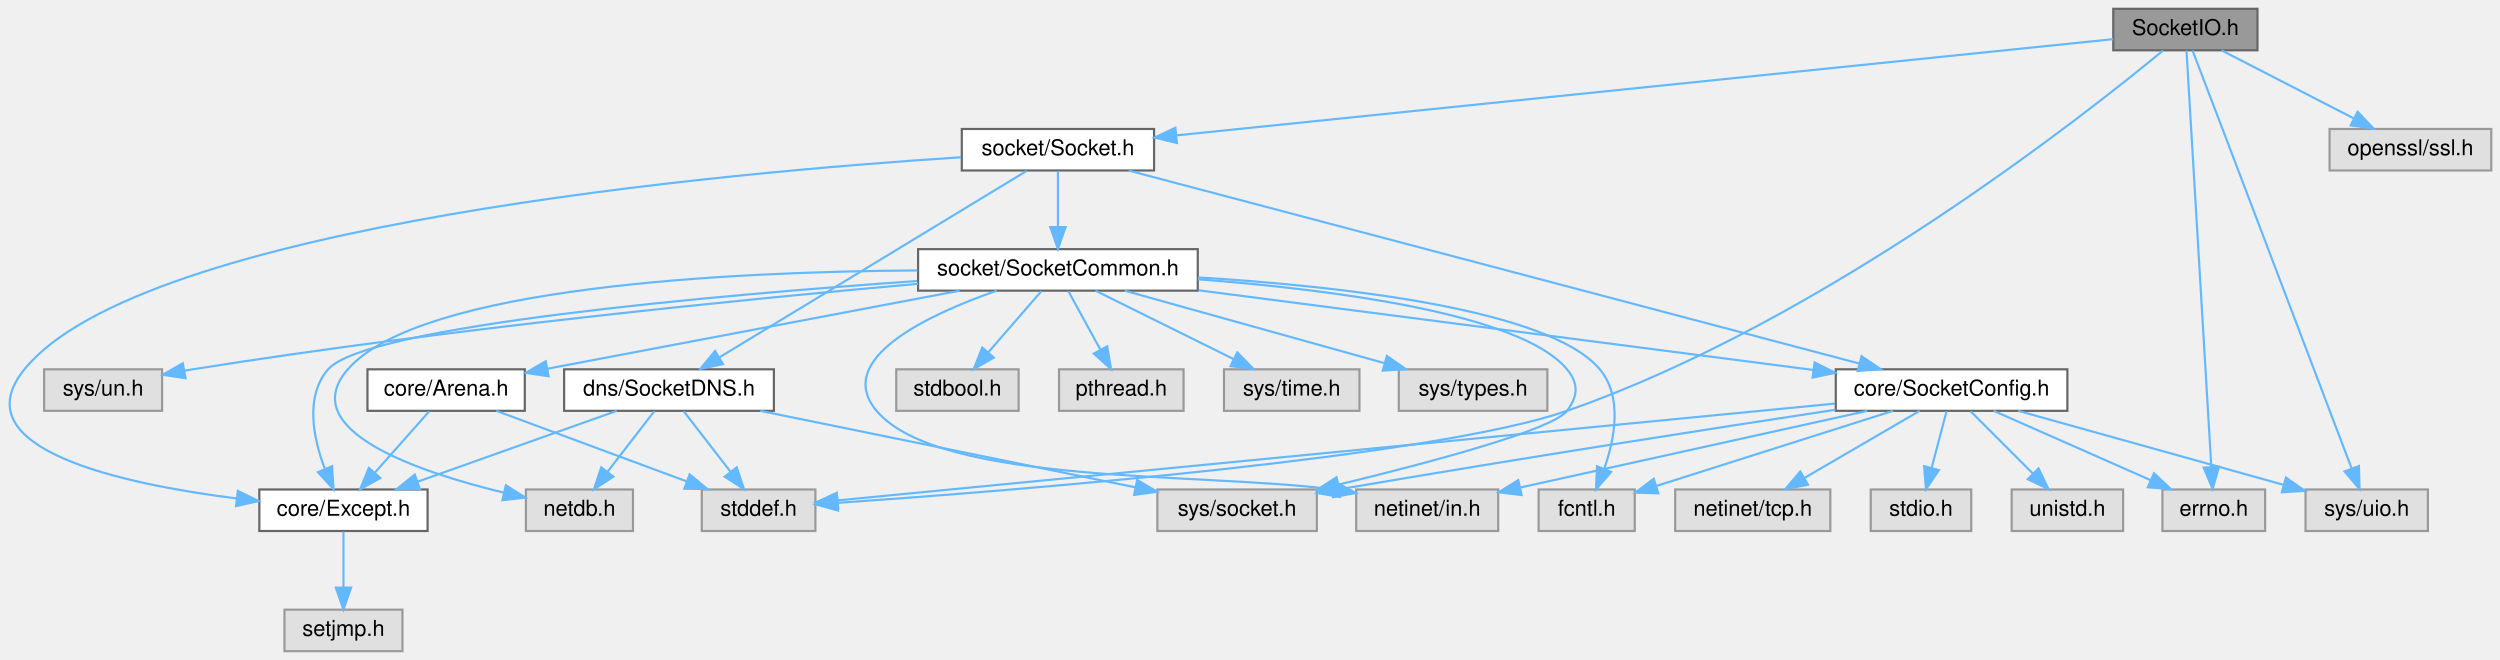
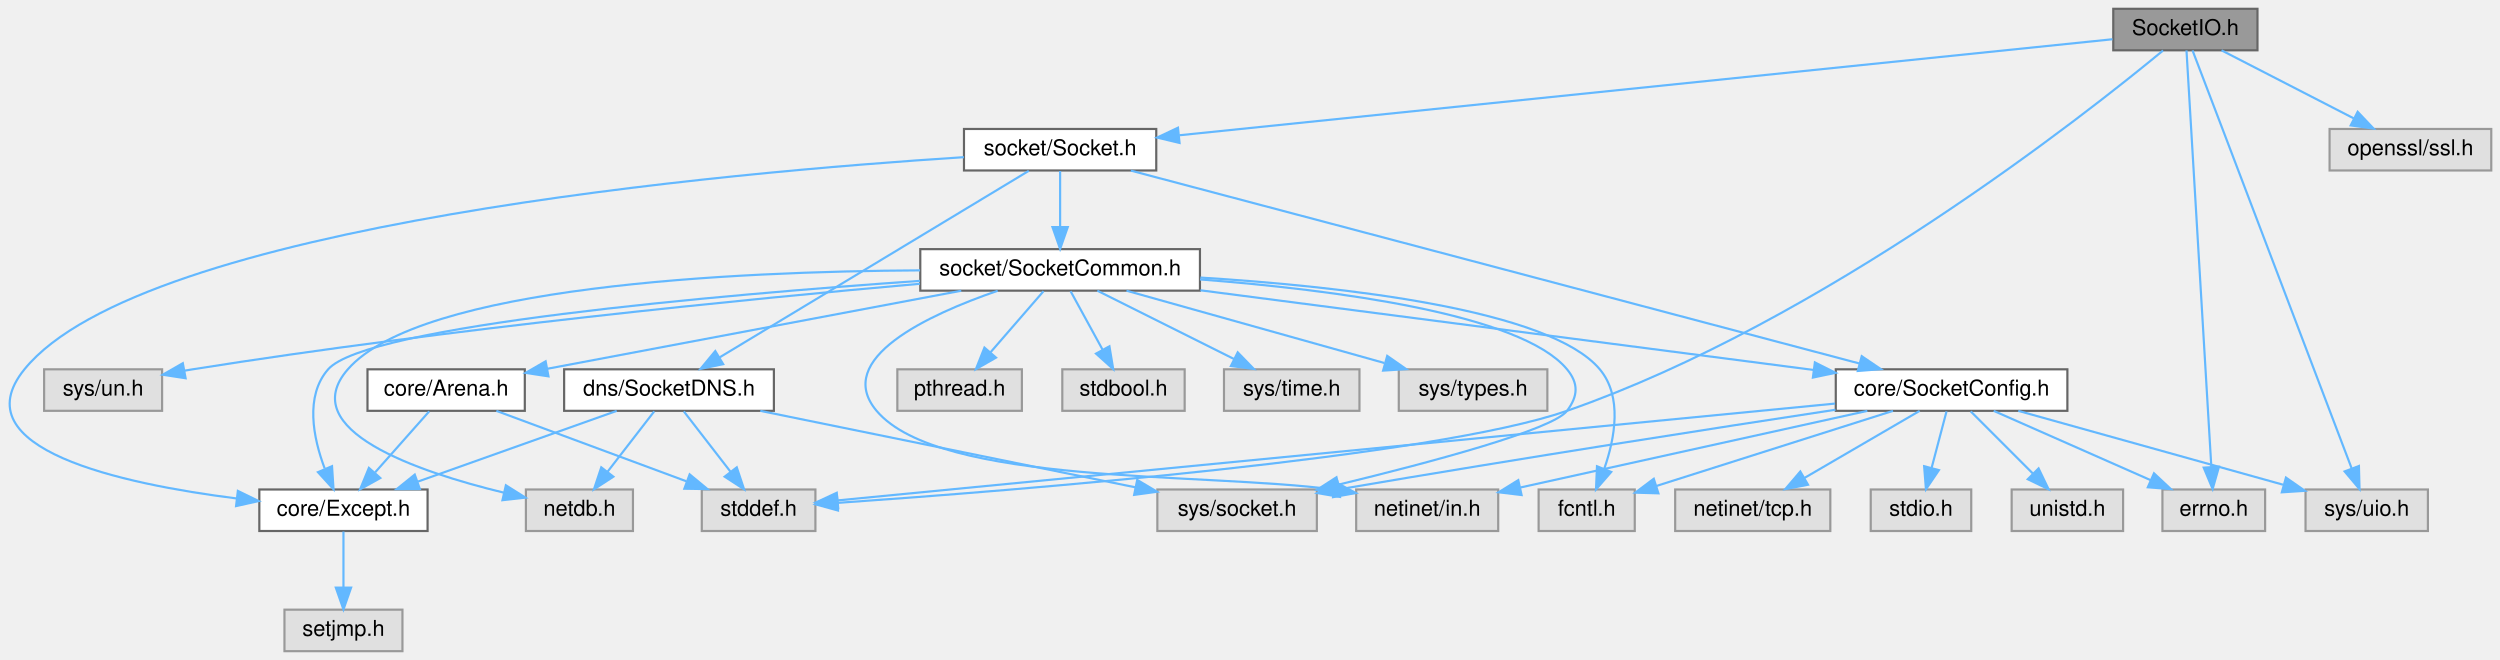
<svg xmlns="http://www.w3.org/2000/svg" xmlns:xlink="http://www.w3.org/1999/xlink" width="1144pt" height="302pt" viewBox="0.00 0.00 1144.19 302.00">
  <g id="graph0" class="graph" transform="scale(1 1) rotate(0) translate(4 298)">
    <g id="Node000001" class="node">
      <g id="a_Node000001">
-         <a xlink:title=" ">
+         <a xlink:title="Internal I/O abstraction layer for socket operations with TLS support.">
          <polygon fill="#999999" stroke="#666666" points="1029.19,-294 963.19,-294 963.19,-275 1029.19,-275 1029.19,-294" />
          <text text-anchor="middle" x="996.19" y="-282" font-family="Helvetica,sans-Serif" font-size="10.00">SocketIO.h</text>
        </a>
      </g>
    </g>
    <g id="Node000002" class="node">
      <g id="a_Node000002">
-         <a xlink:href="Socket_8h.html" target="_top" xlink:title=" ">
-           <polygon fill="white" stroke="#666666" points="524.19,-239 436.19,-239 436.19,-220 524.19,-220 524.19,-239" />
-           <text text-anchor="middle" x="480.19" y="-227" font-family="Helvetica,sans-Serif" font-size="10.00">socket/Socket.h</text>
+         <a xlink:href="Socket_8h.html" target="_top" xlink:title="High-level TCP/IP and Unix domain socket interface.">
+           <polygon fill="white" stroke="#666666" points="525.19,-239 437.19,-239 437.19,-220 525.19,-220 525.19,-239" />
+           <text text-anchor="middle" x="481.19" y="-227" font-family="Helvetica,sans-Serif" font-size="10.00">socket/Socket.h</text>
        </a>
      </g>
    </g>
    <g id="edge1_Node000001_Node000002" class="edge">
      <g id="a_edge1_Node000001_Node000002">
        <a xlink:title=" ">
-           <path fill="none" stroke="#63b8ff" d="M963.13,-280.1C876.37,-271.19 641.56,-247.08 534.6,-236.09" />
-           <polygon fill="#63b8ff" stroke="#63b8ff" points="534.65,-232.58 524.35,-235.04 533.94,-239.54 534.65,-232.58" />
+           <path fill="none" stroke="#63b8ff" d="M962.8,-280.06C875.98,-271.13 642.5,-247.1 535.77,-236.12" />
+           <polygon fill="#63b8ff" stroke="#63b8ff" points="535.85,-232.61 525.54,-235.06 535.13,-239.57 535.85,-232.61" />
        </a>
      </g>
    </g>
    <g id="Node000006" class="node">
      <g id="a_Node000006">
        <a xlink:title=" ">
          <polygon fill="#e0e0e0" stroke="#999999" points="1032.69,-74 985.69,-74 985.69,-55 1032.69,-55 1032.69,-74" />
          <text text-anchor="middle" x="1009.19" y="-62" font-family="Helvetica,sans-Serif" font-size="10.00">errno.h</text>
        </a>
      </g>
    </g>
    <g id="edge34_Node000001_Node000006" class="edge">
      <g id="a_edge34_Node000001_Node000006">
        <a xlink:title=" ">
-           <path fill="none" stroke="#63b8ff" d="M996.7,-274.95C998.61,-242.95 1005.36,-129.68 1008.06,-84.4" />
+           <path fill="none" stroke="#63b8ff" d="M996.7,-274.95C998.61,-242.95 1005.37,-129.68 1008.07,-84.4" />
          <polygon fill="#63b8ff" stroke="#63b8ff" points="1011.57,-84.41 1008.67,-74.22 1004.58,-84 1011.57,-84.41" />
        </a>
      </g>
    </g>
    <g id="Node000010" class="node">
      <g id="a_Node000010">
        <a xlink:title=" ">
          <polygon fill="#e0e0e0" stroke="#999999" points="369.19,-74 317.19,-74 317.19,-55 369.19,-55 369.19,-74" />
          <text text-anchor="middle" x="343.19" y="-62" font-family="Helvetica,sans-Serif" font-size="10.00">stddef.h</text>
        </a>
      </g>
    </g>
    <g id="edge35_Node000001_Node000010" class="edge">
      <g id="a_edge35_Node000001_Node000010">
        <a xlink:title=" ">
-           <path fill="none" stroke="#63b8ff" d="M985.99,-274.91C950.84,-245.86 830.49,-150.81 713.19,-110 652,-88.71 460.13,-73.5 379.47,-67.88" />
-           <polygon fill="#63b8ff" stroke="#63b8ff" points="379.52,-64.38 369.3,-67.18 379.04,-71.36 379.52,-64.38" />
+           <path fill="none" stroke="#63b8ff" d="M985.99,-274.91C950.85,-245.86 830.49,-150.81 713.19,-110 652.01,-88.71 460.13,-73.5 379.48,-67.88" />
+           <polygon fill="#63b8ff" stroke="#63b8ff" points="379.52,-64.38 369.31,-67.18 379.04,-71.36 379.52,-64.38" />
        </a>
      </g>
    </g>
    <g id="Node000013" class="node">
      <g id="a_Node000013">
        <a xlink:title=" ">
          <polygon fill="#e0e0e0" stroke="#999999" points="1107.19,-74 1051.19,-74 1051.19,-55 1107.19,-55 1107.19,-74" />
          <text text-anchor="middle" x="1079.19" y="-62" font-family="Helvetica,sans-Serif" font-size="10.00">sys/uio.h</text>
        </a>
      </g>
    </g>
    <g id="edge36_Node000001_Node000013" class="edge">
      <g id="a_edge36_Node000001_Node000013">
        <a xlink:title=" ">
-           <path fill="none" stroke="#63b8ff" d="M999.45,-274.97C1002.88,-266.01 1008.42,-251.52 1013.19,-239 1034.75,-182.43 1060.21,-115.46 1072.23,-83.81" />
-           <polygon fill="#63b8ff" stroke="#63b8ff" points="1075.62,-84.76 1075.9,-74.17 1069.07,-82.27 1075.62,-84.76" />
+           <path fill="none" stroke="#63b8ff" d="M999.46,-274.97C1002.88,-266.01 1008.42,-251.52 1013.19,-239 1034.76,-182.43 1060.21,-115.46 1072.24,-83.81" />
+           <polygon fill="#63b8ff" stroke="#63b8ff" points="1075.62,-84.76 1075.9,-74.17 1069.08,-82.27 1075.62,-84.76" />
        </a>
      </g>
    </g>
    <g id="Node000024" class="node">
      <g id="a_Node000024">
        <a xlink:title=" ">
          <polygon fill="#e0e0e0" stroke="#999999" points="1136.19,-239 1062.19,-239 1062.19,-220 1136.19,-220 1136.19,-239" />
          <text text-anchor="middle" x="1099.19" y="-227" font-family="Helvetica,sans-Serif" font-size="10.00">openssl/ssl.h</text>
        </a>
      </g>
    </g>
    <g id="edge37_Node000001_Node000024" class="edge">
      <g id="a_edge37_Node000001_Node000024">
        <a xlink:title=" ">
-           <path fill="none" stroke="#63b8ff" d="M1012.74,-274.98C1029.08,-266.57 1054.32,-253.59 1073.32,-243.81" />
+           <path fill="none" stroke="#63b8ff" d="M1012.74,-274.98C1029.09,-266.57 1054.33,-253.59 1073.32,-243.81" />
          <polygon fill="#63b8ff" stroke="#63b8ff" points="1075.05,-246.86 1082.34,-239.17 1071.85,-240.63 1075.05,-246.86" />
        </a>
      </g>
    </g>
    <g id="Node000003" class="node">
      <g id="a_Node000003">
-         <a xlink:href="Except_8h.html" target="_top" xlink:title=" ">
+         <a xlink:href="Except_8h.html" target="_top" xlink:title="Structured exception handling for C with TRY/EXCEPT/FINALLY blocks.">
          <polygon fill="white" stroke="#666666" points="191.69,-74 114.69,-74 114.69,-55 191.69,-55 191.69,-74" />
          <text text-anchor="middle" x="153.19" y="-62" font-family="Helvetica,sans-Serif" font-size="10.00">core/Except.h</text>
        </a>
      </g>
    </g>
    <g id="edge2_Node000002_Node000003" class="edge">
      <g id="a_edge2_Node000002_Node000003">
        <a xlink:title=" ">
-           <path fill="none" stroke="#63b8ff" d="M435.85,-226.05C328.8,-219.13 61.06,-195.38 7.19,-129 -22.35,-92.61 51.31,-76.56 104.4,-69.88" />
+           <path fill="none" stroke="#63b8ff" d="M437.16,-226.09C330.15,-219.23 61.25,-195.59 7.19,-129 -22.35,-92.61 51.3,-76.57 104.4,-69.88" />
          <polygon fill="#63b8ff" stroke="#63b8ff" points="104.86,-73.35 114.38,-68.7 104.04,-66.4 104.86,-73.35" />
        </a>
      </g>
    </g>
    <g id="Node000005" class="node">
      <g id="a_Node000005">
-         <a xlink:href="SocketConfig_8h.html" target="_top" xlink:title=" ">
+         <a xlink:href="SocketConfig_8h.html" target="_top" xlink:title="Compile-time configuration and platform detection for the socket library.">
          <polygon fill="white" stroke="#666666" points="942.19,-129 836.19,-129 836.19,-110 942.19,-110 942.19,-129" />
          <text text-anchor="middle" x="889.19" y="-117" font-family="Helvetica,sans-Serif" font-size="10.00">core/SocketConfig.h</text>
        </a>
      </g>
    </g>
    <g id="edge4_Node000002_Node000005" class="edge">
      <g id="a_edge4_Node000002_Node000005">
        <a xlink:title=" ">
-           <path fill="none" stroke="#63b8ff" d="M512.62,-219.94C586.08,-200.54 765.11,-153.26 847.02,-131.63" />
-           <polygon fill="#63b8ff" stroke="#63b8ff" points="847.98,-135 856.75,-129.07 846.19,-128.23 847.98,-135" />
+           <path fill="none" stroke="#63b8ff" d="M513.55,-219.94C586.83,-200.54 765.42,-153.26 847.13,-131.63" />
+           <polygon fill="#63b8ff" stroke="#63b8ff" points="848.06,-135.01 856.83,-129.07 846.27,-128.24 848.06,-135.01" />
        </a>
      </g>
    </g>
    <g id="Node000015" class="node">
      <g id="a_Node000015">
-         <a xlink:href="SocketDNS_8h.html" target="_top" xlink:title=" ">
+         <a xlink:href="SocketDNS_8h.html" target="_top" xlink:title="Asynchronous DNS resolution API.">
          <polygon fill="white" stroke="#666666" points="350.19,-129 254.19,-129 254.19,-110 350.19,-110 350.19,-129" />
          <text text-anchor="middle" x="302.19" y="-117" font-family="Helvetica,sans-Serif" font-size="10.00">dns/SocketDNS.h</text>
        </a>
      </g>
    </g>
    <g id="edge14_Node000002_Node000015" class="edge">
      <g id="a_edge14_Node000002_Node000015">
        <a xlink:title=" ">
-           <path fill="none" stroke="#63b8ff" d="M465.92,-219.84C435.2,-201.2 362.54,-157.11 325.21,-134.46" />
-           <polygon fill="#63b8ff" stroke="#63b8ff" points="326.89,-131.39 316.52,-129.2 323.26,-137.38 326.89,-131.39" />
+           <path fill="none" stroke="#63b8ff" d="M466.85,-219.84C435.95,-201.2 362.88,-157.11 325.34,-134.46" />
+           <polygon fill="#63b8ff" stroke="#63b8ff" points="326.98,-131.37 316.61,-129.2 323.36,-137.36 326.98,-131.37" />
        </a>
      </g>
    </g>
    <g id="Node000017" class="node">
      <g id="a_Node000017">
-         <a xlink:href="SocketCommon_8h.html" target="_top" xlink:title=" ">
-           <polygon fill="white" stroke="#666666" points="544.19,-184 416.19,-184 416.19,-165 544.19,-165 544.19,-184" />
-           <text text-anchor="middle" x="480.19" y="-172" font-family="Helvetica,sans-Serif" font-size="10.00">socket/SocketCommon.h</text>
+         <a xlink:href="SocketCommon_8h.html" target="_top" xlink:title="Common utilities shared between Socket and SocketDgram modules.">
+           <polygon fill="white" stroke="#666666" points="545.19,-184 417.19,-184 417.19,-165 545.19,-165 545.19,-184" />
+           <text text-anchor="middle" x="481.19" y="-172" font-family="Helvetica,sans-Serif" font-size="10.00">socket/SocketCommon.h</text>
        </a>
      </g>
    </g>
    <g id="edge19_Node000002_Node000017" class="edge">
      <g id="a_edge19_Node000002_Node000017">
        <a xlink:title=" ">
-           <path fill="none" stroke="#63b8ff" d="M480.19,-219.75C480.19,-212.8 480.19,-202.85 480.19,-194.13" />
-           <polygon fill="#63b8ff" stroke="#63b8ff" points="483.69,-194.09 480.19,-184.09 476.69,-194.09 483.69,-194.09" />
+           <path fill="none" stroke="#63b8ff" d="M481.19,-219.75C481.19,-212.8 481.19,-202.85 481.19,-194.13" />
+           <polygon fill="#63b8ff" stroke="#63b8ff" points="484.69,-194.09 481.19,-184.09 477.69,-194.09 484.69,-194.09" />
        </a>
      </g>
    </g>
    <g id="Node000004" class="node">
      <g id="a_Node000004">
        <a xlink:title=" ">
          <polygon fill="#e0e0e0" stroke="#999999" points="180.19,-19 126.19,-19 126.19,0 180.19,0 180.19,-19" />
          <text text-anchor="middle" x="153.19" y="-7" font-family="Helvetica,sans-Serif" font-size="10.00">setjmp.h</text>
        </a>
      </g>
    </g>
    <g id="edge3_Node000003_Node000004" class="edge">
      <g id="a_edge3_Node000003_Node000004">
        <a xlink:title=" ">
          <path fill="none" stroke="#63b8ff" d="M153.19,-54.75C153.19,-47.8 153.19,-37.85 153.19,-29.13" />
          <polygon fill="#63b8ff" stroke="#63b8ff" points="156.69,-29.09 153.19,-19.09 149.69,-29.09 156.69,-29.09" />
        </a>
      </g>
    </g>
    <g id="edge5_Node000005_Node000006" class="edge">
      <g id="a_edge5_Node000005_Node000006">
        <a xlink:title=" ">
-           <path fill="none" stroke="#63b8ff" d="M908.47,-109.98C927.86,-101.42 958,-88.11 980.25,-78.28" />
+           <path fill="none" stroke="#63b8ff" d="M908.47,-109.98C927.86,-101.42 958,-88.11 980.26,-78.28" />
          <polygon fill="#63b8ff" stroke="#63b8ff" points="981.83,-81.41 989.56,-74.17 979,-75.01 981.83,-81.41" />
        </a>
      </g>
    </g>
    <g id="Node000007" class="node">
      <g id="a_Node000007">
        <a xlink:title=" ">
          <polygon fill="#e0e0e0" stroke="#999999" points="744.19,-74 700.19,-74 700.19,-55 744.19,-55 744.19,-74" />
          <text text-anchor="middle" x="722.19" y="-62" font-family="Helvetica,sans-Serif" font-size="10.00">fcntl.h</text>
        </a>
      </g>
    </g>
    <g id="edge6_Node000005_Node000007" class="edge">
      <g id="a_edge6_Node000005_Node000007">
        <a xlink:title=" ">
-           <path fill="none" stroke="#63b8ff" d="M862.36,-109.98C832.82,-100.61 785.38,-85.55 753.99,-75.59" />
-           <polygon fill="#63b8ff" stroke="#63b8ff" points="755,-72.24 744.41,-72.55 752.89,-78.91 755,-72.24" />
+           <path fill="none" stroke="#63b8ff" d="M862.36,-109.98C832.83,-100.61 785.38,-85.55 754,-75.59" />
+           <polygon fill="#63b8ff" stroke="#63b8ff" points="755.01,-72.24 744.42,-72.55 752.89,-78.91 755.01,-72.24" />
        </a>
      </g>
    </g>
    <g id="Node000008" class="node">
      <g id="a_Node000008">
        <a xlink:title=" ">
          <polygon fill="#e0e0e0" stroke="#999999" points="681.69,-74 616.69,-74 616.69,-55 681.69,-55 681.69,-74" />
          <text text-anchor="middle" x="649.19" y="-62" font-family="Helvetica,sans-Serif" font-size="10.00">netinet/in.h</text>
        </a>
      </g>
    </g>
    <g id="edge7_Node000005_Node000008" class="edge">
      <g id="a_edge7_Node000005_Node000008">
        <a xlink:title=" ">
          <path fill="none" stroke="#63b8ff" d="M850.63,-109.98C807.24,-100.4 736.94,-84.88 691.91,-74.93" />
          <polygon fill="#63b8ff" stroke="#63b8ff" points="692.39,-71.46 681.87,-72.72 690.88,-78.29 692.39,-71.46" />
        </a>
      </g>
    </g>
    <g id="Node000009" class="node">
      <g id="a_Node000009">
        <a xlink:title=" ">
          <polygon fill="#e0e0e0" stroke="#999999" points="833.69,-74 762.69,-74 762.69,-55 833.69,-55 833.69,-74" />
          <text text-anchor="middle" x="798.19" y="-62" font-family="Helvetica,sans-Serif" font-size="10.00">netinet/tcp.h</text>
        </a>
      </g>
    </g>
    <g id="edge8_Node000005_Node000009" class="edge">
      <g id="a_edge8_Node000005_Node000009">
        <a xlink:title=" ">
          <path fill="none" stroke="#63b8ff" d="M874.57,-109.98C860.33,-101.69 838.44,-88.94 821.74,-79.22" />
          <polygon fill="#63b8ff" stroke="#63b8ff" points="823.48,-76.18 813.08,-74.17 819.96,-82.23 823.48,-76.18" />
        </a>
      </g>
    </g>
    <g id="edge9_Node000005_Node000010" class="edge">
      <g id="a_edge9_Node000005_Node000010">
        <a xlink:title=" ">
-           <path fill="none" stroke="#63b8ff" d="M835.84,-113.32C725.26,-102.59 473.51,-78.15 379.5,-69.02" />
+           <path fill="none" stroke="#63b8ff" d="M835.85,-113.32C725.26,-102.59 473.51,-78.15 379.5,-69.02" />
          <polygon fill="#63b8ff" stroke="#63b8ff" points="379.64,-65.52 369.35,-68.04 378.96,-72.49 379.64,-65.52" />
        </a>
      </g>
    </g>
    <g id="Node000011" class="node">
      <g id="a_Node000011">
        <a xlink:title=" ">
          <polygon fill="#e0e0e0" stroke="#999999" points="898.19,-74 852.19,-74 852.19,-55 898.19,-55 898.19,-74" />
          <text text-anchor="middle" x="875.19" y="-62" font-family="Helvetica,sans-Serif" font-size="10.00">stdio.h</text>
        </a>
      </g>
    </g>
    <g id="edge10_Node000005_Node000011" class="edge">
      <g id="a_edge10_Node000005_Node000011">
        <a xlink:title=" ">
-           <path fill="none" stroke="#63b8ff" d="M886.88,-109.75C885.02,-102.72 882.35,-92.62 880.04,-83.84" />
+           <path fill="none" stroke="#63b8ff" d="M886.88,-109.75C885.03,-102.72 882.36,-92.62 880.04,-83.84" />
          <polygon fill="#63b8ff" stroke="#63b8ff" points="883.4,-82.86 877.46,-74.09 876.63,-84.65 883.4,-82.86" />
        </a>
      </g>
    </g>
    <g id="Node000012" class="node">
      <g id="a_Node000012">
        <a xlink:title=" ">
          <polygon fill="#e0e0e0" stroke="#999999" points="598.69,-74 525.69,-74 525.69,-55 598.69,-55 598.69,-74" />
          <text text-anchor="middle" x="562.19" y="-62" font-family="Helvetica,sans-Serif" font-size="10.00">sys/socket.h</text>
        </a>
      </g>
    </g>
    <g id="edge11_Node000005_Node000012" class="edge">
      <g id="a_edge11_Node000005_Node000012">
        <a xlink:title=" ">
-           <path fill="none" stroke="#63b8ff" d="M836.04,-110.5C781.58,-102.21 694.2,-88.64 608.71,-74.05" />
-           <polygon fill="#63b8ff" stroke="#63b8ff" points="609.28,-70.6 598.83,-72.36 608.1,-77.5 609.28,-70.6" />
+           <path fill="none" stroke="#63b8ff" d="M836.04,-110.5C781.58,-102.21 694.21,-88.64 608.71,-74.05" />
+           <polygon fill="#63b8ff" stroke="#63b8ff" points="609.28,-70.6 598.84,-72.36 608.1,-77.5 609.28,-70.6" />
        </a>
      </g>
    </g>
    <g id="edge12_Node000005_Node000013" class="edge">
      <g id="a_edge12_Node000005_Node000013">
        <a xlink:title=" ">
-           <path fill="none" stroke="#63b8ff" d="M919.72,-109.98C952.66,-100.8 1005.17,-86.15 1040.87,-76.19" />
+           <path fill="none" stroke="#63b8ff" d="M919.72,-109.98C952.66,-100.8 1005.18,-86.15 1040.87,-76.19" />
          <polygon fill="#63b8ff" stroke="#63b8ff" points="1042.22,-79.45 1050.91,-73.39 1040.34,-72.7 1042.22,-79.45" />
        </a>
      </g>
    </g>
    <g id="Node000014" class="node">
      <g id="a_Node000014">
        <a xlink:title=" ">
          <polygon fill="#e0e0e0" stroke="#999999" points="967.69,-74 916.69,-74 916.69,-55 967.69,-55 967.69,-74" />
          <text text-anchor="middle" x="942.19" y="-62" font-family="Helvetica,sans-Serif" font-size="10.00">unistd.h</text>
        </a>
      </g>
    </g>
    <g id="edge13_Node000005_Node000014" class="edge">
      <g id="a_edge13_Node000005_Node000014">
        <a xlink:title=" ">
-           <path fill="none" stroke="#63b8ff" d="M897.94,-109.75C905.66,-102.03 917.09,-90.6 926.41,-81.28" />
-           <polygon fill="#63b8ff" stroke="#63b8ff" points="929,-83.64 933.6,-74.09 924.05,-78.69 929,-83.64" />
+           <path fill="none" stroke="#63b8ff" d="M897.94,-109.75C905.66,-102.03 917.1,-90.6 926.41,-81.28" />
+           <polygon fill="#63b8ff" stroke="#63b8ff" points="929.01,-83.64 933.6,-74.09 924.06,-78.69 929.01,-83.64" />
        </a>
      </g>
    </g>
    <g id="edge15_Node000015_Node000003" class="edge">
      <g id="a_edge15_Node000015_Node000003">
        <a xlink:title=" ">
-           <path fill="none" stroke="#63b8ff" d="M278.25,-109.98C253.63,-101.23 215.07,-87.51 187.27,-77.62" />
-           <polygon fill="#63b8ff" stroke="#63b8ff" points="188.16,-74.22 177.56,-74.17 185.81,-80.82 188.16,-74.22" />
+           <path fill="none" stroke="#63b8ff" d="M278.25,-109.98C253.64,-101.23 215.07,-87.51 187.28,-77.62" />
+           <polygon fill="#63b8ff" stroke="#63b8ff" points="188.16,-74.22 177.57,-74.17 185.82,-80.82 188.16,-74.22" />
        </a>
      </g>
    </g>
    <g id="edge17_Node000015_Node000010" class="edge">
      <g id="a_edge17_Node000015_Node000010">
        <a xlink:title=" ">
          <path fill="none" stroke="#63b8ff" d="M308.96,-109.75C314.75,-102.26 323.25,-91.28 330.33,-82.13" />
-           <polygon fill="#63b8ff" stroke="#63b8ff" points="333.19,-84.14 336.55,-74.09 327.66,-79.86 333.19,-84.14" />
+           <polygon fill="#63b8ff" stroke="#63b8ff" points="333.2,-84.14 336.55,-74.09 327.66,-79.86 333.2,-84.14" />
        </a>
      </g>
    </g>
    <g id="edge18_Node000015_Node000012" class="edge">
      <g id="a_edge18_Node000015_Node000012">
        <a xlink:title=" ">
-           <path fill="none" stroke="#63b8ff" d="M343.96,-109.98C390.87,-100.42 466.79,-84.95 515.58,-75" />
-           <polygon fill="#63b8ff" stroke="#63b8ff" points="516.46,-78.39 525.56,-72.97 515.06,-71.53 516.46,-78.39" />
+           <path fill="none" stroke="#63b8ff" d="M343.97,-109.98C390.87,-100.42 466.79,-84.95 515.58,-75" />
+           <polygon fill="#63b8ff" stroke="#63b8ff" points="516.47,-78.39 525.57,-72.97 515.07,-71.53 516.47,-78.39" />
        </a>
      </g>
    </g>
    <g id="Node000016" class="node">
      <g id="a_Node000016">
        <a xlink:title=" ">
          <polygon fill="#e0e0e0" stroke="#999999" points="285.69,-74 236.69,-74 236.69,-55 285.69,-55 285.69,-74" />
          <text text-anchor="middle" x="261.19" y="-62" font-family="Helvetica,sans-Serif" font-size="10.00">netdb.h</text>
        </a>
      </g>
    </g>
    <g id="edge16_Node000015_Node000016" class="edge">
      <g id="a_edge16_Node000015_Node000016">
        <a xlink:title=" ">
-           <path fill="none" stroke="#63b8ff" d="M295.42,-109.75C289.63,-102.26 281.13,-91.28 274.05,-82.13" />
-           <polygon fill="#63b8ff" stroke="#63b8ff" points="276.72,-79.86 267.83,-74.09 271.18,-84.14 276.72,-79.86" />
+           <path fill="none" stroke="#63b8ff" d="M295.42,-109.75C289.63,-102.26 281.13,-91.28 274.06,-82.13" />
+           <polygon fill="#63b8ff" stroke="#63b8ff" points="276.72,-79.86 267.84,-74.09 271.19,-84.14 276.72,-79.86" />
        </a>
      </g>
    </g>
    <g id="edge32_Node000017_Node000003" class="edge">
      <g id="a_edge32_Node000017_Node000003">
        <a xlink:title=" ">
-           <path fill="none" stroke="#63b8ff" d="M415.86,-169.43C323.81,-162.95 163.65,-148.94 146.19,-129 135.48,-116.77 139.33,-97.71 144.58,-83.67" />
+           <path fill="none" stroke="#63b8ff" d="M417.05,-169.48C324.79,-163.02 163.73,-149.03 146.19,-129 135.48,-116.77 139.33,-97.72 144.58,-83.67" />
          <polygon fill="#63b8ff" stroke="#63b8ff" points="147.96,-84.67 148.65,-74.1 141.52,-81.93 147.96,-84.67" />
        </a>
      </g>
    </g>
    <g id="edge33_Node000017_Node000005" class="edge">
      <g id="a_edge33_Node000017_Node000005">
        <a xlink:title=" ">
-           <path fill="none" stroke="#63b8ff" d="M544.55,-165.16C621.51,-155.19 749.51,-138.6 825.97,-128.69" />
-           <polygon fill="#63b8ff" stroke="#63b8ff" points="826.48,-132.15 835.95,-127.4 825.58,-125.21 826.48,-132.15" />
+           <path fill="none" stroke="#63b8ff" d="M545.39,-165.16C622.17,-155.19 749.86,-138.6 826.13,-128.69" />
+           <polygon fill="#63b8ff" stroke="#63b8ff" points="826.62,-132.16 836.08,-127.4 825.72,-125.22 826.62,-132.16" />
        </a>
      </g>
    </g>
    <g id="edge22_Node000017_Node000007" class="edge">
      <g id="a_edge22_Node000017_Node000007">
        <a xlink:title=" ">
-           <path fill="none" stroke="#63b8ff" d="M544.34,-171.05C609.87,-167.04 705.17,-156.51 728.19,-129 738.61,-116.55 735.12,-97.53 730.24,-83.55" />
-           <polygon fill="#63b8ff" stroke="#63b8ff" points="733.4,-82.03 726.45,-74.03 726.9,-84.62 733.4,-82.03" />
+           <path fill="none" stroke="#63b8ff" d="M545.38,-170.99C610.64,-166.93 705.31,-156.37 728.19,-129 738.61,-116.54 735.12,-97.52 730.25,-83.55" />
+           <polygon fill="#63b8ff" stroke="#63b8ff" points="733.41,-82.03 726.45,-74.03 726.9,-84.62 733.41,-82.03" />
        </a>
      </g>
    </g>
    <g id="edge24_Node000017_Node000008" class="edge">
      <g id="a_edge24_Node000017_Node000008">
        <a xlink:title=" ">
-           <path fill="none" stroke="#63b8ff" d="M452.2,-164.99C420.94,-154.08 377.18,-133.71 397.19,-110 426.13,-75.71 546.65,-81.94 606.45,-73.98" />
+           <path fill="none" stroke="#63b8ff" d="M452.62,-164.95C421.03,-154.08 377.09,-133.82 397.19,-110 426.13,-75.71 546.65,-81.94 606.46,-73.98" />
          <polygon fill="#63b8ff" stroke="#63b8ff" points="607.21,-77.4 616.54,-72.38 606.11,-70.49 607.21,-77.4" />
        </a>
      </g>
    </g>
    <g id="edge25_Node000017_Node000012" class="edge">
      <g id="a_edge25_Node000017_Node000012">
        <a xlink:title=" ">
-           <path fill="none" stroke="#63b8ff" d="M544.19,-170.2C605.62,-165.53 692.09,-154.51 713.19,-129 718.57,-122.49 718.25,-116.76 713.19,-110 706.71,-101.34 650.5,-86.37 608.54,-76.21" />
-           <polygon fill="#63b8ff" stroke="#63b8ff" points="609.3,-72.79 598.76,-73.87 607.67,-79.6 609.3,-72.79" />
+           <path fill="none" stroke="#63b8ff" d="M545.21,-170.13C606.36,-165.42 692.23,-154.37 713.19,-129 718.57,-122.49 718.25,-116.76 713.19,-110 706.71,-101.34 650.5,-86.37 608.55,-76.21" />
+           <polygon fill="#63b8ff" stroke="#63b8ff" points="609.31,-72.79 598.76,-73.87 607.67,-79.6 609.31,-72.79" />
        </a>
      </g>
    </g>
    <g id="edge23_Node000017_Node000016" class="edge">
      <g id="a_edge23_Node000017_Node000016">
        <a xlink:title=" ">
-           <path fill="none" stroke="#63b8ff" d="M415.91,-174.25C331,-173.71 188.32,-166.98 155.19,-129 130.93,-101.19 187.14,-82.08 226.62,-72.54" />
-           <polygon fill="#63b8ff" stroke="#63b8ff" points="227.53,-75.92 236.49,-70.26 225.96,-69.1 227.53,-75.92" />
+           <path fill="none" stroke="#63b8ff" d="M417.08,-174.29C331.96,-173.8 188.48,-167.14 155.19,-129 130.93,-101.2 187.14,-82.09 226.63,-72.54" />
+           <polygon fill="#63b8ff" stroke="#63b8ff" points="227.53,-75.92 236.49,-70.27 225.96,-69.1 227.53,-75.92" />
        </a>
      </g>
    </g>
    <g id="Node000018" class="node">
      <g id="a_Node000018">
        <a xlink:title=" ">
-           <polygon fill="#e0e0e0" stroke="#999999" points="462.19,-129 406.19,-129 406.19,-110 462.19,-110 462.19,-129" />
-           <text text-anchor="middle" x="434.19" y="-117" font-family="Helvetica,sans-Serif" font-size="10.00">stdbool.h</text>
+           <polygon fill="#e0e0e0" stroke="#999999" points="463.69,-129 406.69,-129 406.69,-110 463.69,-110 463.69,-129" />
+           <text text-anchor="middle" x="435.19" y="-117" font-family="Helvetica,sans-Serif" font-size="10.00">pthread.h</text>
        </a>
      </g>
    </g>
    <g id="edge20_Node000017_Node000018" class="edge">
      <g id="a_edge20_Node000017_Node000018">
        <a xlink:title=" ">
-           <path fill="none" stroke="#63b8ff" d="M472.59,-164.75C466.03,-157.18 456.37,-146.05 448.38,-136.84" />
-           <polygon fill="#63b8ff" stroke="#63b8ff" points="450.84,-134.35 441.64,-129.09 445.56,-138.94 450.84,-134.35" />
+           <path fill="none" stroke="#63b8ff" d="M473.6,-164.75C467.03,-157.18 457.37,-146.05 449.38,-136.84" />
+           <polygon fill="#63b8ff" stroke="#63b8ff" points="451.85,-134.35 442.65,-129.09 446.56,-138.94 451.85,-134.35" />
        </a>
      </g>
    </g>
    <g id="Node000019" class="node">
      <g id="a_Node000019">
        <a xlink:title=" ">
-           <polygon fill="#e0e0e0" stroke="#999999" points="537.69,-129 480.69,-129 480.69,-110 537.69,-110 537.69,-129" />
-           <text text-anchor="middle" x="509.19" y="-117" font-family="Helvetica,sans-Serif" font-size="10.00">pthread.h</text>
+           <polygon fill="#e0e0e0" stroke="#999999" points="538.19,-129 482.19,-129 482.19,-110 538.19,-110 538.19,-129" />
+           <text text-anchor="middle" x="510.19" y="-117" font-family="Helvetica,sans-Serif" font-size="10.00">stdbool.h</text>
        </a>
      </g>
    </g>
    <g id="edge21_Node000017_Node000019" class="edge">
      <g id="a_edge21_Node000017_Node000019">
        <a xlink:title=" ">
-           <path fill="none" stroke="#63b8ff" d="M484.98,-164.75C488.95,-157.49 494.71,-146.95 499.62,-137.98" />
-           <polygon fill="#63b8ff" stroke="#63b8ff" points="502.76,-139.54 504.49,-129.09 496.62,-136.18 502.76,-139.54" />
+           <path fill="none" stroke="#63b8ff" d="M485.98,-164.75C489.95,-157.49 495.72,-146.95 500.63,-137.98" />
+           <polygon fill="#63b8ff" stroke="#63b8ff" points="503.76,-139.54 505.49,-129.09 497.62,-136.18 503.76,-139.54" />
        </a>
      </g>
    </g>
    <g id="Node000020" class="node">
      <g id="a_Node000020">
        <a xlink:title=" ">
          <polygon fill="#e0e0e0" stroke="#999999" points="618.19,-129 556.19,-129 556.19,-110 618.19,-110 618.19,-129" />
          <text text-anchor="middle" x="587.19" y="-117" font-family="Helvetica,sans-Serif" font-size="10.00">sys/time.h</text>
        </a>
      </g>
    </g>
    <g id="edge26_Node000017_Node000020" class="edge">
      <g id="a_edge26_Node000017_Node000020">
        <a xlink:title=" ">
-           <path fill="none" stroke="#63b8ff" d="M497.38,-164.98C514.44,-156.54 540.82,-143.47 560.58,-133.68" />
-           <polygon fill="#63b8ff" stroke="#63b8ff" points="562.28,-136.75 569.69,-129.17 559.17,-130.47 562.28,-136.75" />
+           <path fill="none" stroke="#63b8ff" d="M498.22,-164.98C515.12,-156.54 541.26,-143.47 560.84,-133.68" />
+           <polygon fill="#63b8ff" stroke="#63b8ff" points="562.47,-136.77 569.85,-129.17 559.34,-130.51 562.47,-136.77" />
        </a>
      </g>
    </g>
    <g id="Node000021" class="node">
      <g id="a_Node000021">
        <a xlink:title=" ">
          <polygon fill="#e0e0e0" stroke="#999999" points="704.19,-129 636.19,-129 636.19,-110 704.19,-110 704.19,-129" />
          <text text-anchor="middle" x="670.19" y="-117" font-family="Helvetica,sans-Serif" font-size="10.00">sys/types.h</text>
        </a>
      </g>
    </g>
    <g id="edge27_Node000017_Node000021" class="edge">
      <g id="a_edge27_Node000017_Node000021">
        <a xlink:title=" ">
-           <path fill="none" stroke="#63b8ff" d="M510.72,-164.98C542.89,-156.01 593.75,-141.82 629.36,-131.89" />
-           <polygon fill="#63b8ff" stroke="#63b8ff" points="630.73,-135.14 639.42,-129.08 628.85,-128.4 630.73,-135.14" />
+           <path fill="none" stroke="#63b8ff" d="M511.56,-164.98C543.56,-156.01 594.15,-141.82 629.57,-131.89" />
+           <polygon fill="#63b8ff" stroke="#63b8ff" points="630.9,-135.15 639.59,-129.08 629.01,-128.41 630.9,-135.15" />
        </a>
      </g>
    </g>
    <g id="Node000022" class="node">
      <g id="a_Node000022">
        <a xlink:title=" ">
          <polygon fill="#e0e0e0" stroke="#999999" points="70.19,-129 16.19,-129 16.19,-110 70.19,-110 70.19,-129" />
          <text text-anchor="middle" x="43.19" y="-117" font-family="Helvetica,sans-Serif" font-size="10.00">sys/un.h</text>
        </a>
      </g>
    </g>
    <g id="edge28_Node000017_Node000022" class="edge">
      <g id="a_edge28_Node000017_Node000022">
        <a xlink:title=" ">
-           <path fill="none" stroke="#63b8ff" d="M416.16,-168.14C337.65,-161.15 200.67,-147.58 84.19,-129 82.94,-128.8 81.67,-128.59 80.38,-128.37" />
-           <polygon fill="#63b8ff" stroke="#63b8ff" points="80.94,-124.91 70.47,-126.52 79.66,-131.79 80.94,-124.91" />
+           <path fill="none" stroke="#63b8ff" d="M417,-168.15C338.3,-161.17 200.97,-147.61 84.19,-129 82.94,-128.8 81.67,-128.59 80.39,-128.37" />
+           <polygon fill="#63b8ff" stroke="#63b8ff" points="80.95,-124.91 70.47,-126.52 79.67,-131.79 80.95,-124.91" />
        </a>
      </g>
    </g>
    <g id="Node000023" class="node">
      <g id="a_Node000023">
-         <a xlink:href="Arena_8h.html" target="_top" xlink:title=" ">
+         <a xlink:href="Arena_8h.html" target="_top" xlink:title="Arena-based memory allocator for efficient bulk memory management.">
          <polygon fill="white" stroke="#666666" points="236.19,-129 164.19,-129 164.19,-110 236.19,-110 236.19,-129" />
          <text text-anchor="middle" x="200.19" y="-117" font-family="Helvetica,sans-Serif" font-size="10.00">core/Arena.h</text>
        </a>
      </g>
    </g>
    <g id="edge29_Node000017_Node000023" class="edge">
      <g id="a_edge29_Node000017_Node000023">
        <a xlink:title=" ">
-           <path fill="none" stroke="#63b8ff" d="M435.2,-164.98C383.46,-155.19 298.94,-139.19 246.61,-129.29" />
-           <polygon fill="#63b8ff" stroke="#63b8ff" points="247.07,-125.81 236.59,-127.39 245.77,-132.69 247.07,-125.81" />
+           <path fill="none" stroke="#63b8ff" d="M435.95,-164.97C390.58,-156.42 318.41,-142.82 246.66,-129.28" />
+           <polygon fill="#63b8ff" stroke="#63b8ff" points="247.02,-125.78 236.54,-127.37 245.72,-132.66 247.02,-125.78" />
        </a>
      </g>
    </g>
    <g id="edge31_Node000023_Node000003" class="edge">
      <g id="a_edge31_Node000023_Node000003">
        <a xlink:title=" ">
-           <path fill="none" stroke="#63b8ff" d="M192.43,-109.75C185.72,-102.18 175.85,-91.05 167.68,-81.84" />
-           <polygon fill="#63b8ff" stroke="#63b8ff" points="170.06,-79.25 160.81,-74.09 164.82,-83.89 170.06,-79.25" />
+           <path fill="none" stroke="#63b8ff" d="M192.43,-109.75C185.72,-102.18 175.85,-91.05 167.69,-81.84" />
+           <polygon fill="#63b8ff" stroke="#63b8ff" points="170.06,-79.25 160.81,-74.09 164.83,-83.89 170.06,-79.25" />
        </a>
      </g>
    </g>
    <g id="edge30_Node000023_Node000010" class="edge">
      <g id="a_edge30_Node000023_Node000010">
        <a xlink:title=" ">
-           <path fill="none" stroke="#63b8ff" d="M223.16,-109.98C246.69,-101.27 283.48,-87.63 310.13,-77.75" />
-           <polygon fill="#63b8ff" stroke="#63b8ff" points="311.64,-80.93 319.8,-74.17 309.2,-74.36 311.64,-80.93" />
+           <path fill="none" stroke="#63b8ff" d="M223.17,-109.98C246.69,-101.27 283.48,-87.63 310.13,-77.75" />
+           <polygon fill="#63b8ff" stroke="#63b8ff" points="311.64,-80.93 319.8,-74.17 309.21,-74.36 311.64,-80.93" />
        </a>
      </g>
    </g>
  </g>
</svg>
